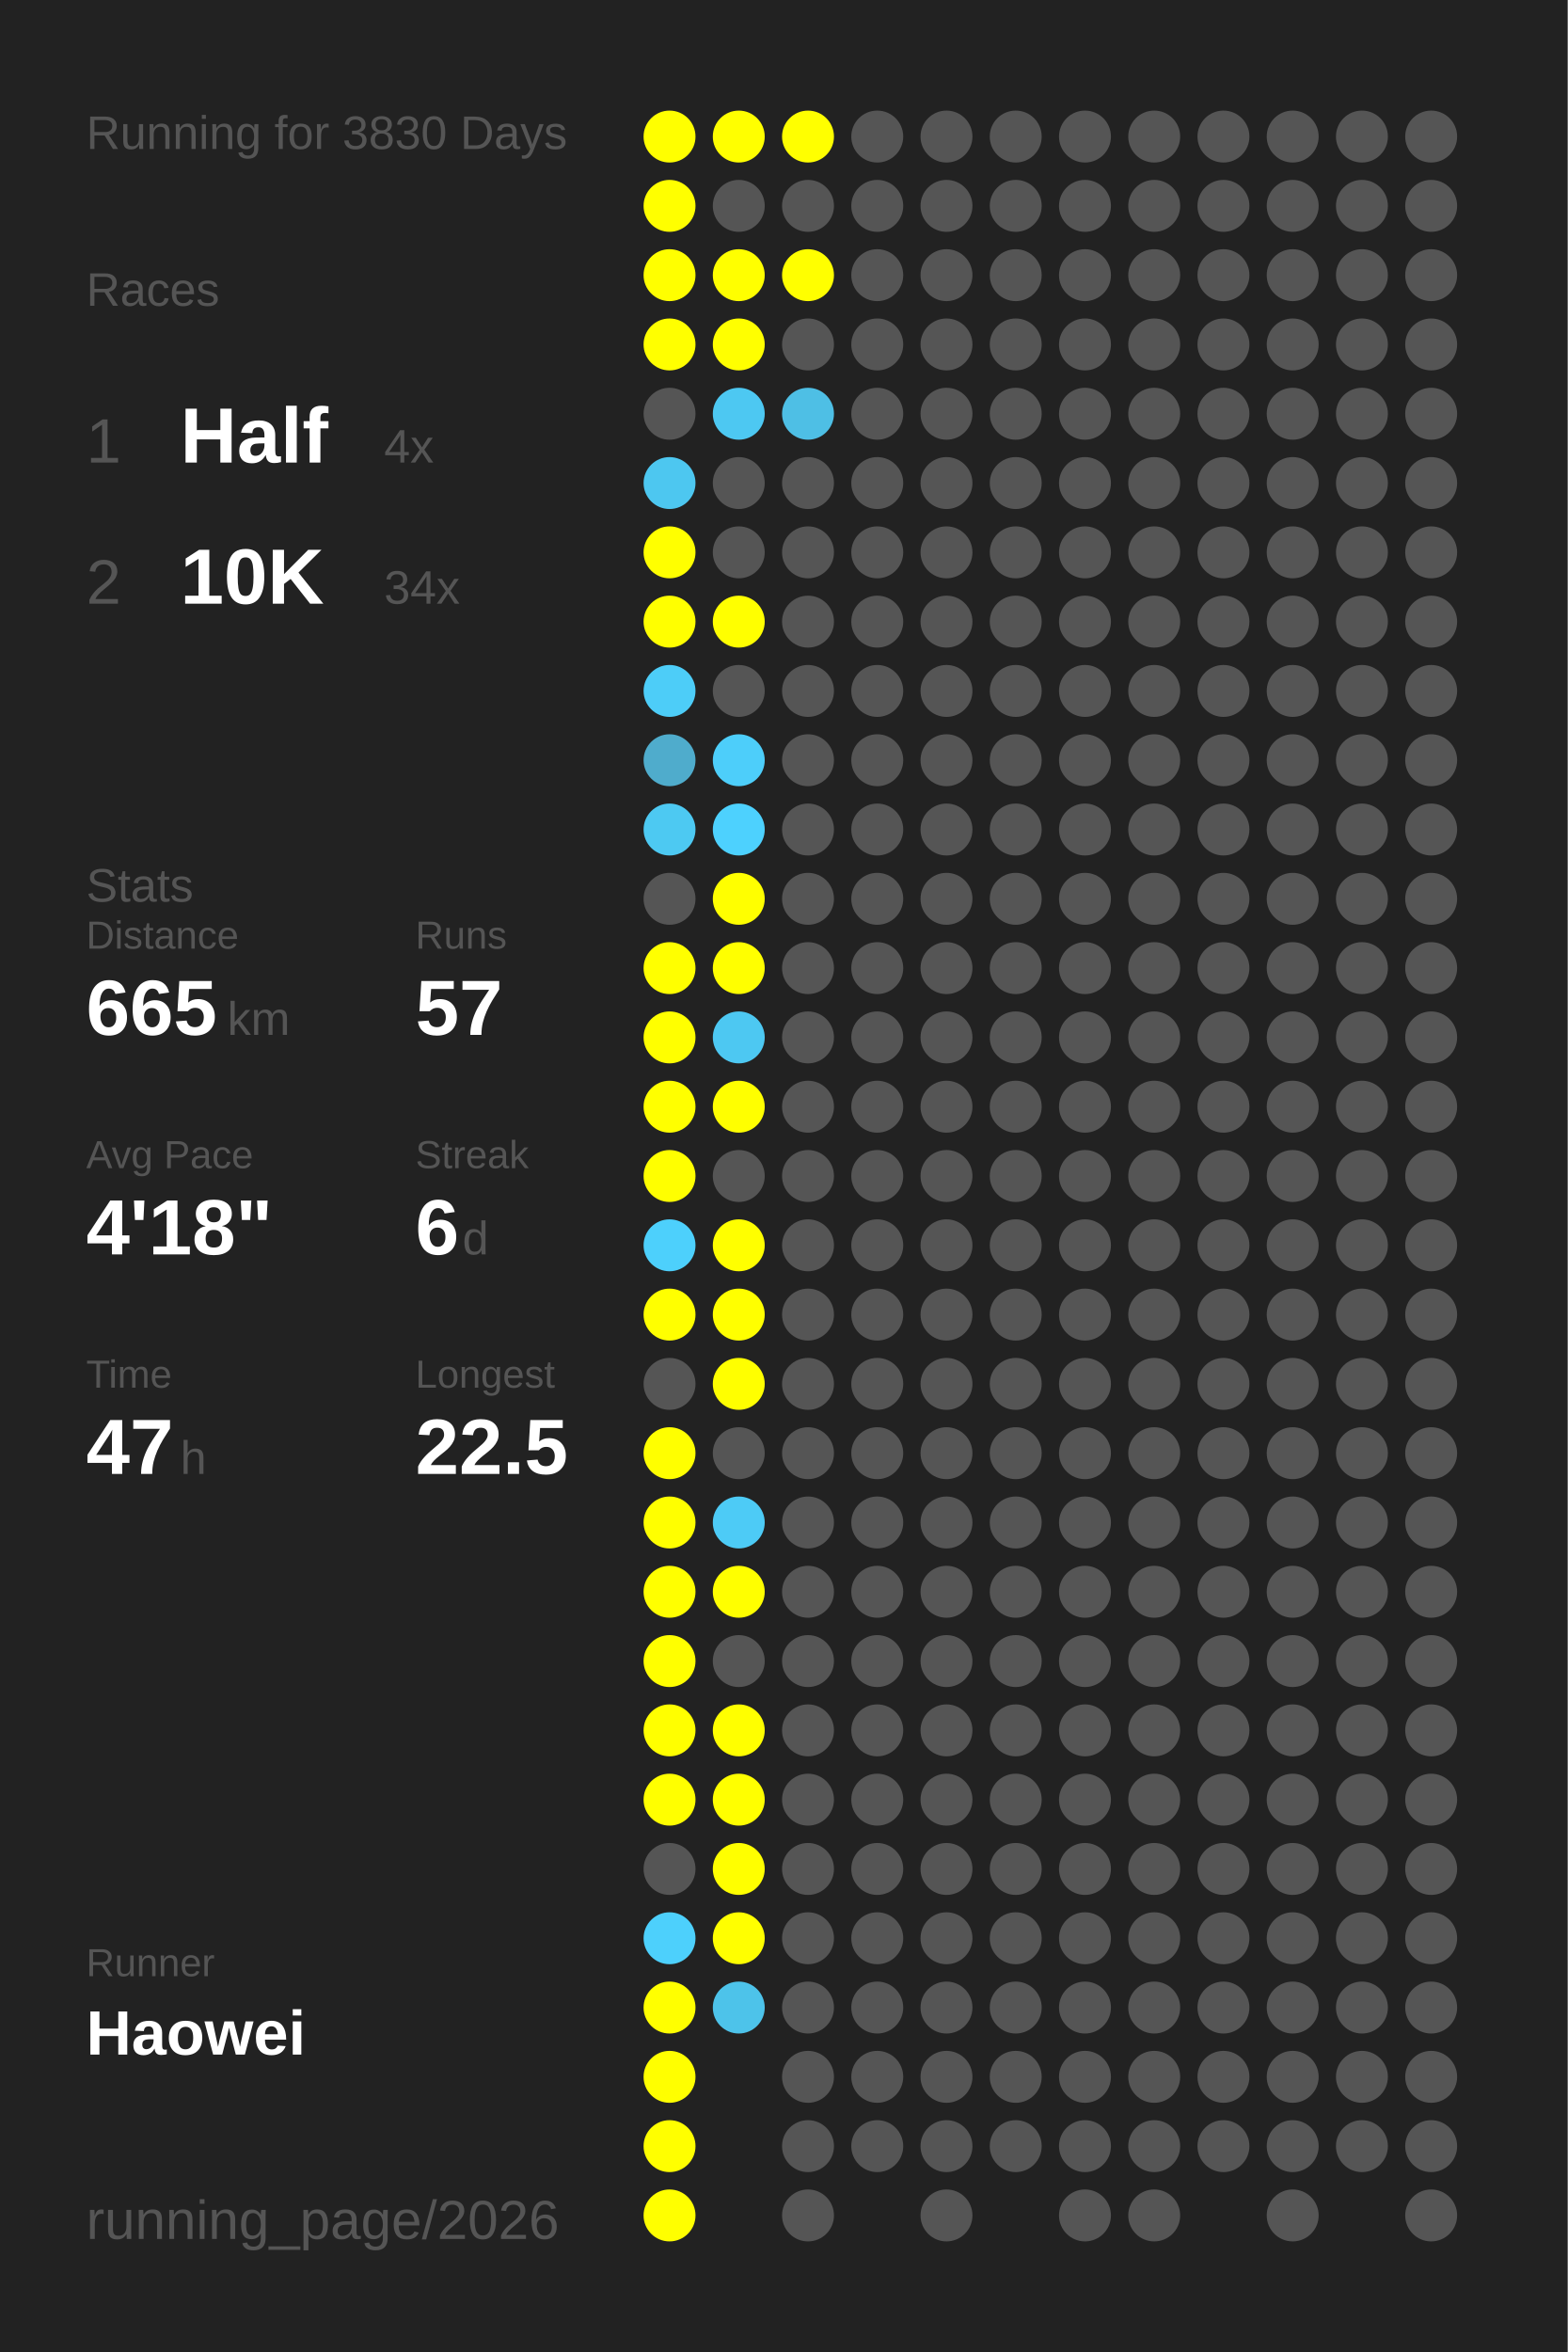
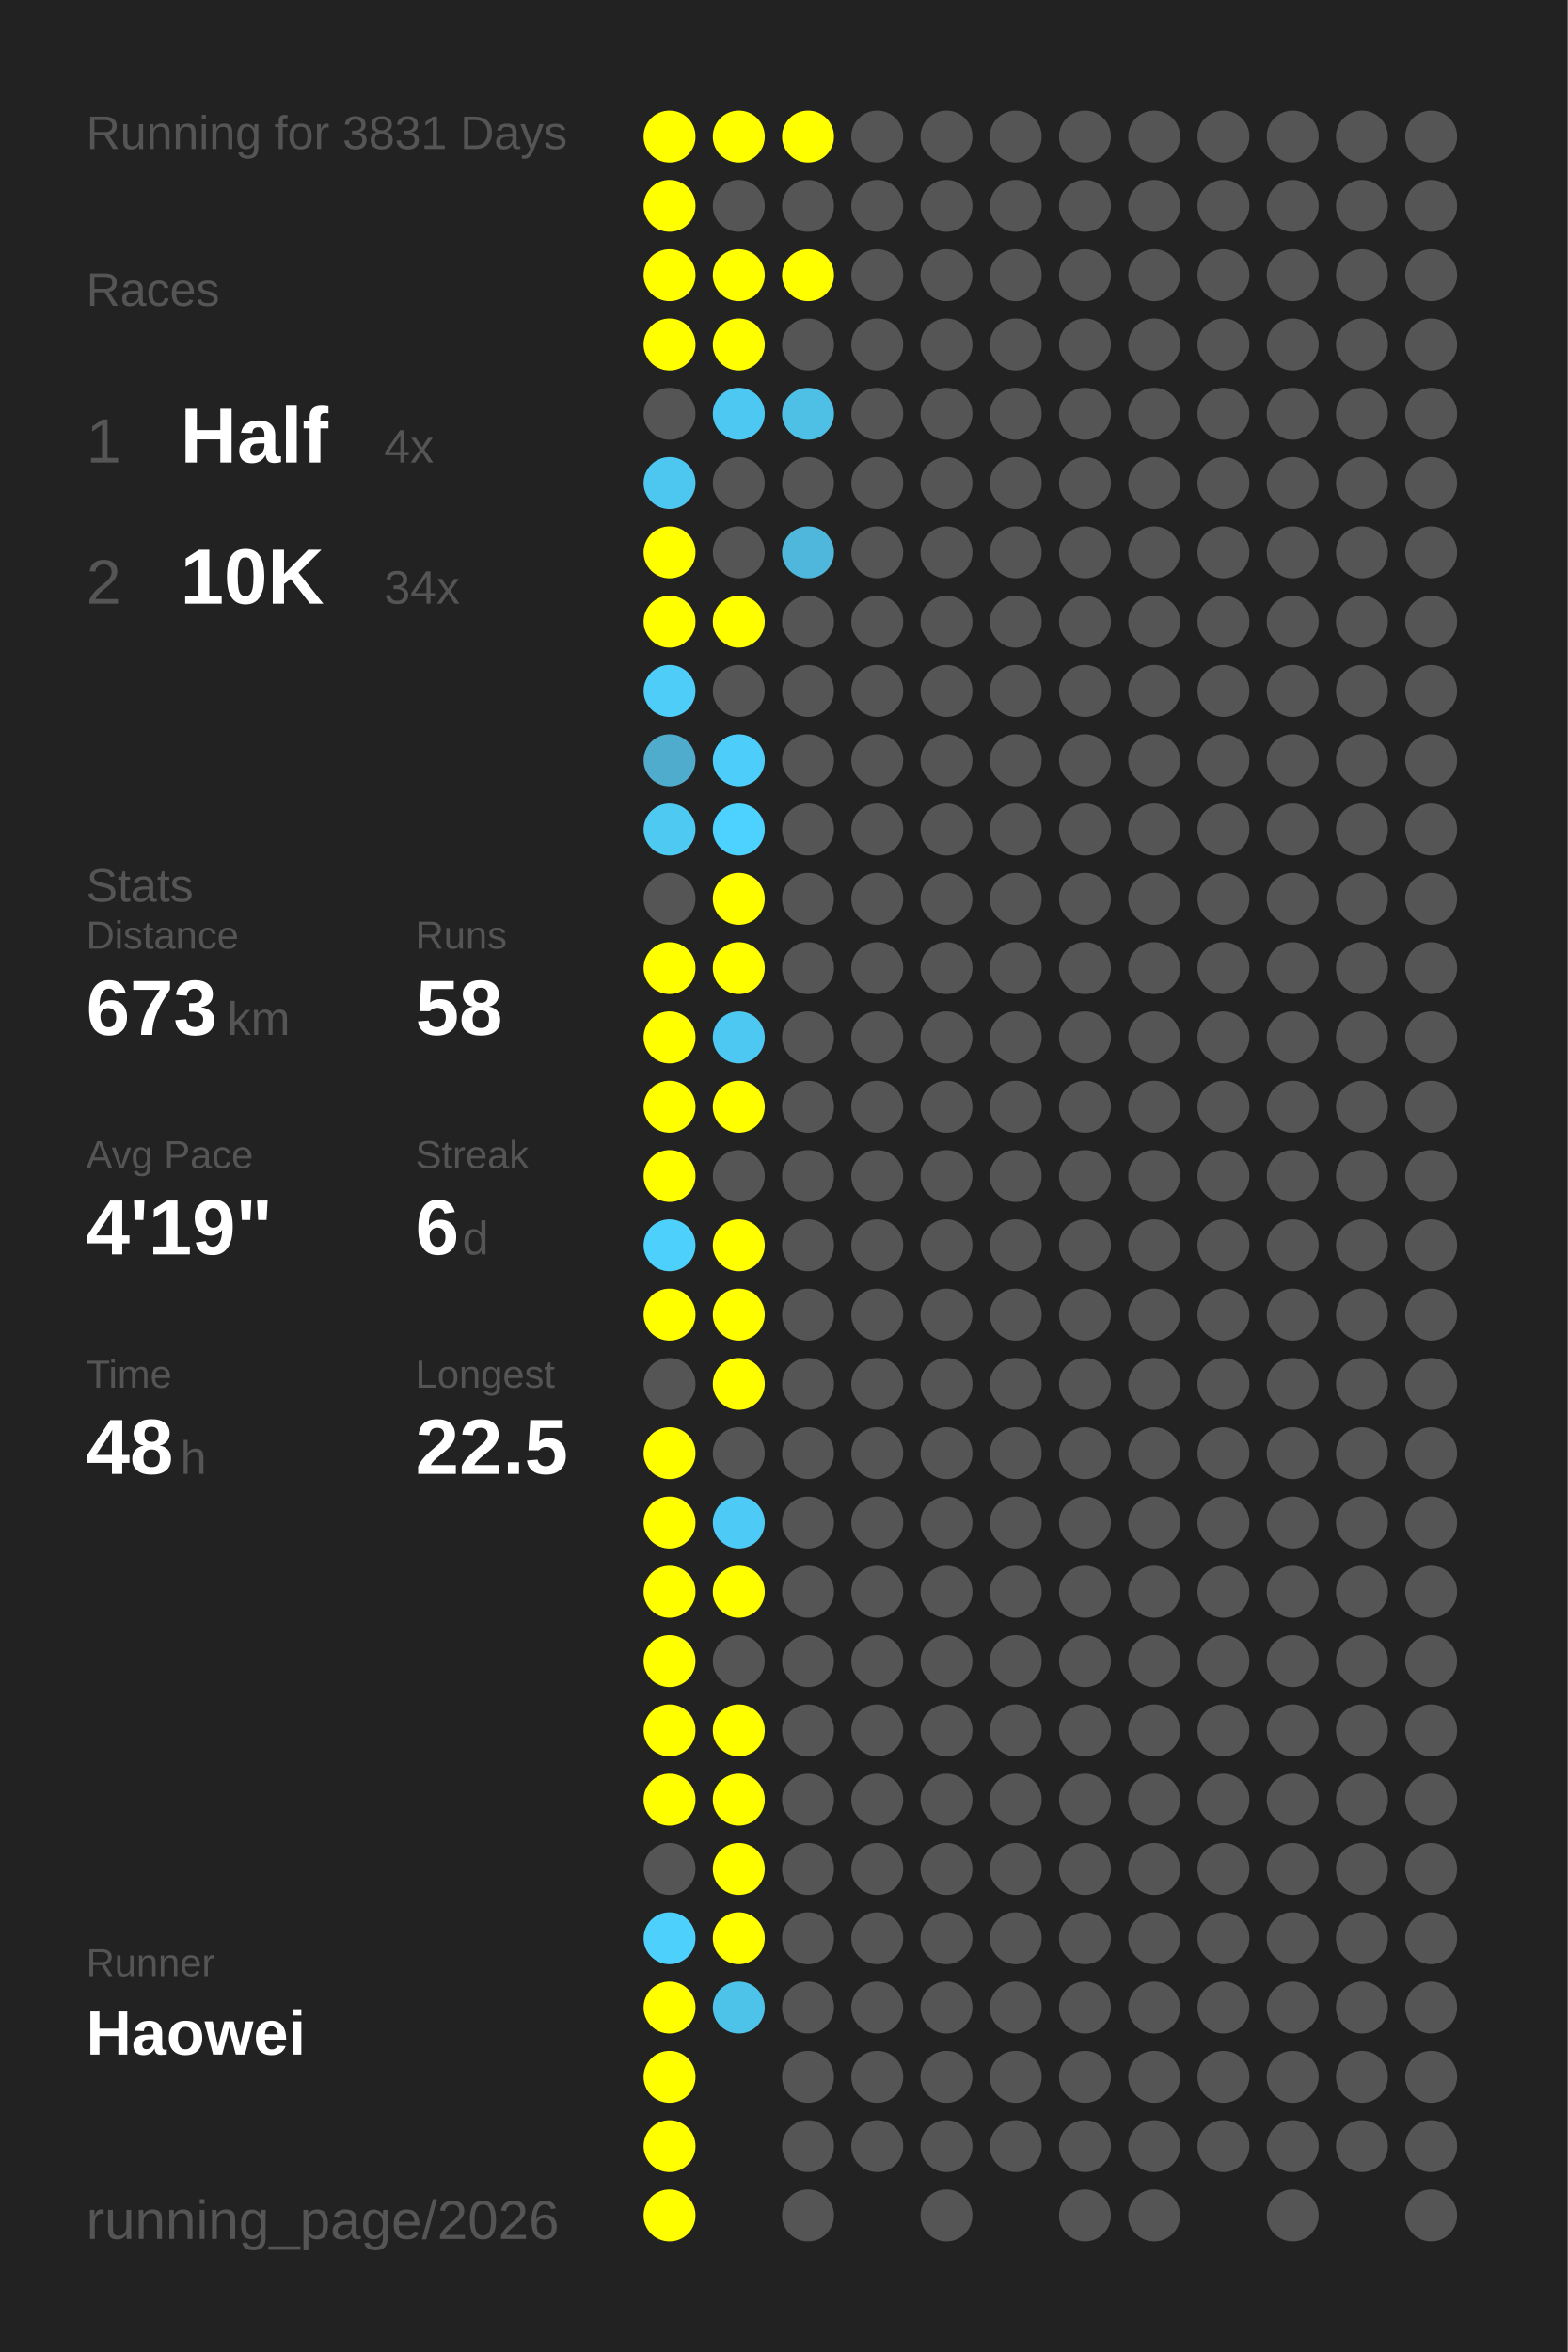
<svg xmlns="http://www.w3.org/2000/svg" baseProfile="full" height="300mm" version="1.1" viewBox="0,0,200,300" width="200mm">
  <defs />
  <rect fill="#222222" height="300" width="200" x="0" y="0" />
-   <text fill="#555555" style="font-size:6px; font-family:Arial;" x="11" y="19">Running for 3830 Days</text>
+   <text fill="#555555" style="font-size:6px; font-family:Arial;" x="11" y="19">Running for 3831 Days</text>
  <text fill="#555555" style="font-size:6px; font-family:Arial;" x="11" y="39">Races</text>
  <text fill="#555555" style="font-size:8px; font-family:Arial;" x="11" y="59">1</text>
  <text fill="#FFFFFF" style="font-size:10px; font-family:Arial; font-weight:bold;" x="23" y="59">Half</text>
  <text fill="#555555" style="font-size:6px; font-family:Arial;" x="49" y="59">4x</text>
  <text fill="#555555" style="font-size:8px; font-family:Arial;" x="11" y="77">2</text>
  <text fill="#FFFFFF" style="font-size:10px; font-family:Arial; font-weight:bold;" x="23" y="77">10K</text>
  <text fill="#555555" style="font-size:6px; font-family:Arial;" x="49" y="77">34x</text>
  <text fill="#555555" style="font-size:6px; font-family:Arial;" x="11" y="115">Stats</text>
  <text fill="#555555" style="font-size:5px; font-family:Arial;" x="11" y="121">Distance</text>
-   <text fill="#FFFFFF" style="font-size:10px; font-family:Arial; font-weight:bold;" x="11" y="132">665</text>
+   <text fill="#FFFFFF" style="font-size:10px; font-family:Arial; font-weight:bold;" x="11" y="132">673</text>
  <text fill="#555555" style="font-size:6px; font-family:Arial;" x="29" y="132">km</text>
  <text fill="#555555" style="font-size:5px; font-family:Arial;" x="53" y="121">Runs</text>
-   <text fill="#FFFFFF" style="font-size:10px; font-family:Arial; font-weight:bold;" x="53" y="132">57</text>
+   <text fill="#FFFFFF" style="font-size:10px; font-family:Arial; font-weight:bold;" x="53" y="132">58</text>
  <text fill="#555555" style="font-size:5px; font-family:Arial;" x="11" y="149">Avg Pace</text>
-   <text fill="#FFFFFF" style="font-size:10px; font-family:Arial; font-weight:bold;" x="11" y="160">4'18"</text>
+   <text fill="#FFFFFF" style="font-size:10px; font-family:Arial; font-weight:bold;" x="11" y="160">4'19"</text>
  <text fill="#555555" style="font-size:5px; font-family:Arial;" x="53" y="149">Streak</text>
  <text fill="#FFFFFF" style="font-size:10px; font-family:Arial; font-weight:bold;" x="53" y="160">6</text>
  <text fill="#555555" style="font-size:6px; font-family:Arial;" x="59" y="160">d</text>
  <text fill="#555555" style="font-size:5px; font-family:Arial;" x="11" y="177">Time</text>
-   <text fill="#FFFFFF" style="font-size:10px; font-family:Arial; font-weight:bold;" x="11" y="188">47</text>
+   <text fill="#FFFFFF" style="font-size:10px; font-family:Arial; font-weight:bold;" x="11" y="188">48</text>
  <text fill="#555555" style="font-size:6px; font-family:Arial;" x="23" y="188">h</text>
  <text fill="#555555" style="font-size:5px; font-family:Arial;" x="53" y="177">Longest</text>
  <text fill="#FFFFFF" style="font-size:10px; font-family:Arial; font-weight:bold;" x="53" y="188">22.5</text>
  <text fill="#555555" style="font-size:5px; font-family:Arial;" x="11" y="252.065">Runner</text>
  <text fill="#FFFFFF" style="font-size:8px; font-family:Arial; font-weight:bold;" x="11" y="262.065">Haowei</text>
  <text fill="#555555" style="font-size:7px; font-family:Arial;" x="11" y="285.581">running_page/2026</text>
  <circle cx="85.417" cy="17.419" fill="#FFFF00" r="3.312" />
  <circle cx="85.417" cy="26.258" fill="#FFFF00" r="3.312" />
  <circle cx="85.417" cy="35.097" fill="#FFFF00" r="3.312" />
  <circle cx="85.417" cy="43.935" fill="#FFFF00" r="3.312" />
  <circle cx="85.417" cy="52.774" fill="#555555" r="3.312" />
  <circle cx="85.417" cy="61.613" fill="#4dc7f0" r="3.312" />
  <circle cx="85.417" cy="70.452" fill="#FFFF00" r="3.312" />
  <circle cx="85.417" cy="79.29" fill="#FFFF00" r="3.312" />
  <circle cx="85.417" cy="88.129" fill="#4dcdf8" r="3.312" />
  <circle cx="85.417" cy="96.968" fill="#4faccc" r="3.312" />
  <circle cx="85.417" cy="105.806" fill="#4dc9f2" r="3.312" />
  <circle cx="85.417" cy="114.645" fill="#555555" r="3.312" />
  <circle cx="85.417" cy="123.484" fill="#FFFF00" r="3.312" />
  <circle cx="85.417" cy="132.323" fill="#FFFF00" r="3.312" />
  <circle cx="85.417" cy="141.161" fill="#FFFF00" r="3.312" />
  <circle cx="85.417" cy="150" fill="#FFFF00" r="3.312" />
  <circle cx="85.417" cy="158.839" fill="#4dd0fc" r="3.312" />
  <circle cx="85.417" cy="167.677" fill="#FFFF00" r="3.312" />
  <circle cx="85.417" cy="176.516" fill="#555555" r="3.312" />
  <circle cx="85.417" cy="185.355" fill="#FFFF00" r="3.312" />
  <circle cx="85.417" cy="194.194" fill="#FFFF00" r="3.312" />
  <circle cx="85.417" cy="203.032" fill="#FFFF00" r="3.312" />
  <circle cx="85.417" cy="211.871" fill="#FFFF00" r="3.312" />
  <circle cx="85.417" cy="220.71" fill="#FFFF00" r="3.312" />
  <circle cx="85.417" cy="229.548" fill="#FFFF00" r="3.312" />
  <circle cx="85.417" cy="238.387" fill="#555555" r="3.312" />
  <circle cx="85.417" cy="247.226" fill="#4dd0fc" r="3.312" />
  <circle cx="85.417" cy="256.065" fill="#FFFF00" r="3.312" />
  <circle cx="85.417" cy="264.903" fill="#FFFF00" r="3.312" />
  <circle cx="85.417" cy="273.742" fill="#FFFF00" r="3.312" />
  <circle cx="85.417" cy="282.581" fill="#FFFF00" r="3.312" />
  <circle cx="94.25" cy="17.419" fill="#FFFF00" r="3.312" />
  <circle cx="94.25" cy="26.258" fill="#555555" r="3.312" />
  <circle cx="94.25" cy="35.097" fill="#FFFF00" r="3.312" />
  <circle cx="94.25" cy="43.935" fill="#FFFF00" r="3.312" />
  <circle cx="94.25" cy="52.774" fill="#4dc8f2" r="3.312" />
  <circle cx="94.25" cy="61.613" fill="#555555" r="3.312" />
  <circle cx="94.25" cy="70.452" fill="#555555" r="3.312" />
  <circle cx="94.25" cy="79.29" fill="#FFFF00" r="3.312" />
  <circle cx="94.25" cy="88.129" fill="#555555" r="3.312" />
  <circle cx="94.25" cy="96.968" fill="#4dcefa" r="3.312" />
  <circle cx="94.25" cy="105.806" fill="#4dd1fe" r="3.312" />
  <circle cx="94.25" cy="114.645" fill="#FFFF00" r="3.312" />
  <circle cx="94.25" cy="123.484" fill="#FFFF00" r="3.312" />
  <circle cx="94.25" cy="132.323" fill="#4dc8f2" r="3.312" />
  <circle cx="94.25" cy="141.161" fill="#FFFF00" r="3.312" />
  <circle cx="94.25" cy="150" fill="#555555" r="3.312" />
  <circle cx="94.25" cy="158.839" fill="#FFFF00" r="3.312" />
  <circle cx="94.25" cy="167.677" fill="#FFFF00" r="3.312" />
  <circle cx="94.25" cy="176.516" fill="#FFFF00" r="3.312" />
  <circle cx="94.25" cy="185.355" fill="#555555" r="3.312" />
  <circle cx="94.25" cy="194.194" fill="#4dcbf6" r="3.312" />
  <circle cx="94.25" cy="203.032" fill="#FFFF00" r="3.312" />
  <circle cx="94.25" cy="211.871" fill="#555555" r="3.312" />
  <circle cx="94.25" cy="220.71" fill="#FFFF00" r="3.312" />
  <circle cx="94.25" cy="229.548" fill="#FFFF00" r="3.312" />
  <circle cx="94.25" cy="238.387" fill="#FFFF00" r="3.312" />
  <circle cx="94.25" cy="247.226" fill="#FFFF00" r="3.312" />
  <circle cx="94.25" cy="256.065" fill="#4dc3ea" r="3.312" />
  <circle cx="103.083" cy="17.419" fill="#FFFF00" r="3.312" />
  <circle cx="103.083" cy="26.258" fill="#555555" r="3.312" />
  <circle cx="103.083" cy="35.097" fill="#FFFF00" r="3.312" />
  <circle cx="103.083" cy="43.935" fill="#555555" r="3.312" />
  <circle cx="103.083" cy="52.774" fill="#4ebfe5" r="3.312" />
  <circle cx="103.083" cy="61.613" fill="#555555" r="3.312" />
-   <circle cx="103.083" cy="70.452" fill="#555555" r="3.312" />
+   <circle cx="103.083" cy="70.452" fill="#4eb7db" r="3.312" />
  <circle cx="103.083" cy="79.29" fill="#555555" r="3.312" />
  <circle cx="103.083" cy="88.129" fill="#555555" r="3.312" />
  <circle cx="103.083" cy="96.968" fill="#555555" r="3.312" />
  <circle cx="103.083" cy="105.806" fill="#555555" r="3.312" />
  <circle cx="103.083" cy="114.645" fill="#555555" r="3.312" />
  <circle cx="103.083" cy="123.484" fill="#555555" r="3.312" />
  <circle cx="103.083" cy="132.323" fill="#555555" r="3.312" />
  <circle cx="103.083" cy="141.161" fill="#555555" r="3.312" />
  <circle cx="103.083" cy="150" fill="#555555" r="3.312" />
  <circle cx="103.083" cy="158.839" fill="#555555" r="3.312" />
  <circle cx="103.083" cy="167.677" fill="#555555" r="3.312" />
  <circle cx="103.083" cy="176.516" fill="#555555" r="3.312" />
  <circle cx="103.083" cy="185.355" fill="#555555" r="3.312" />
  <circle cx="103.083" cy="194.194" fill="#555555" r="3.312" />
  <circle cx="103.083" cy="203.032" fill="#555555" r="3.312" />
  <circle cx="103.083" cy="211.871" fill="#555555" r="3.312" />
  <circle cx="103.083" cy="220.71" fill="#555555" r="3.312" />
  <circle cx="103.083" cy="229.548" fill="#555555" r="3.312" />
  <circle cx="103.083" cy="238.387" fill="#555555" r="3.312" />
  <circle cx="103.083" cy="247.226" fill="#555555" r="3.312" />
  <circle cx="103.083" cy="256.065" fill="#555555" r="3.312" />
  <circle cx="103.083" cy="264.903" fill="#555555" r="3.312" />
  <circle cx="103.083" cy="273.742" fill="#555555" r="3.312" />
  <circle cx="103.083" cy="282.581" fill="#555555" r="3.312" />
  <circle cx="111.917" cy="17.419" fill="#555555" r="3.312" />
  <circle cx="111.917" cy="26.258" fill="#555555" r="3.312" />
  <circle cx="111.917" cy="35.097" fill="#555555" r="3.312" />
  <circle cx="111.917" cy="43.935" fill="#555555" r="3.312" />
  <circle cx="111.917" cy="52.774" fill="#555555" r="3.312" />
  <circle cx="111.917" cy="61.613" fill="#555555" r="3.312" />
  <circle cx="111.917" cy="70.452" fill="#555555" r="3.312" />
  <circle cx="111.917" cy="79.29" fill="#555555" r="3.312" />
  <circle cx="111.917" cy="88.129" fill="#555555" r="3.312" />
  <circle cx="111.917" cy="96.968" fill="#555555" r="3.312" />
  <circle cx="111.917" cy="105.806" fill="#555555" r="3.312" />
  <circle cx="111.917" cy="114.645" fill="#555555" r="3.312" />
  <circle cx="111.917" cy="123.484" fill="#555555" r="3.312" />
  <circle cx="111.917" cy="132.323" fill="#555555" r="3.312" />
  <circle cx="111.917" cy="141.161" fill="#555555" r="3.312" />
  <circle cx="111.917" cy="150" fill="#555555" r="3.312" />
  <circle cx="111.917" cy="158.839" fill="#555555" r="3.312" />
  <circle cx="111.917" cy="167.677" fill="#555555" r="3.312" />
  <circle cx="111.917" cy="176.516" fill="#555555" r="3.312" />
  <circle cx="111.917" cy="185.355" fill="#555555" r="3.312" />
  <circle cx="111.917" cy="194.194" fill="#555555" r="3.312" />
  <circle cx="111.917" cy="203.032" fill="#555555" r="3.312" />
  <circle cx="111.917" cy="211.871" fill="#555555" r="3.312" />
  <circle cx="111.917" cy="220.71" fill="#555555" r="3.312" />
  <circle cx="111.917" cy="229.548" fill="#555555" r="3.312" />
  <circle cx="111.917" cy="238.387" fill="#555555" r="3.312" />
  <circle cx="111.917" cy="247.226" fill="#555555" r="3.312" />
  <circle cx="111.917" cy="256.065" fill="#555555" r="3.312" />
  <circle cx="111.917" cy="264.903" fill="#555555" r="3.312" />
  <circle cx="111.917" cy="273.742" fill="#555555" r="3.312" />
  <circle cx="120.75" cy="17.419" fill="#555555" r="3.312" />
  <circle cx="120.75" cy="26.258" fill="#555555" r="3.312" />
  <circle cx="120.75" cy="35.097" fill="#555555" r="3.312" />
  <circle cx="120.75" cy="43.935" fill="#555555" r="3.312" />
  <circle cx="120.75" cy="52.774" fill="#555555" r="3.312" />
  <circle cx="120.75" cy="61.613" fill="#555555" r="3.312" />
  <circle cx="120.75" cy="70.452" fill="#555555" r="3.312" />
  <circle cx="120.75" cy="79.29" fill="#555555" r="3.312" />
  <circle cx="120.75" cy="88.129" fill="#555555" r="3.312" />
  <circle cx="120.75" cy="96.968" fill="#555555" r="3.312" />
  <circle cx="120.75" cy="105.806" fill="#555555" r="3.312" />
  <circle cx="120.75" cy="114.645" fill="#555555" r="3.312" />
  <circle cx="120.75" cy="123.484" fill="#555555" r="3.312" />
  <circle cx="120.75" cy="132.323" fill="#555555" r="3.312" />
  <circle cx="120.75" cy="141.161" fill="#555555" r="3.312" />
  <circle cx="120.75" cy="150" fill="#555555" r="3.312" />
  <circle cx="120.75" cy="158.839" fill="#555555" r="3.312" />
  <circle cx="120.75" cy="167.677" fill="#555555" r="3.312" />
  <circle cx="120.75" cy="176.516" fill="#555555" r="3.312" />
  <circle cx="120.75" cy="185.355" fill="#555555" r="3.312" />
  <circle cx="120.75" cy="194.194" fill="#555555" r="3.312" />
  <circle cx="120.75" cy="203.032" fill="#555555" r="3.312" />
  <circle cx="120.75" cy="211.871" fill="#555555" r="3.312" />
  <circle cx="120.75" cy="220.71" fill="#555555" r="3.312" />
  <circle cx="120.75" cy="229.548" fill="#555555" r="3.312" />
  <circle cx="120.75" cy="238.387" fill="#555555" r="3.312" />
  <circle cx="120.75" cy="247.226" fill="#555555" r="3.312" />
  <circle cx="120.75" cy="256.065" fill="#555555" r="3.312" />
  <circle cx="120.75" cy="264.903" fill="#555555" r="3.312" />
  <circle cx="120.75" cy="273.742" fill="#555555" r="3.312" />
  <circle cx="120.75" cy="282.581" fill="#555555" r="3.312" />
  <circle cx="129.583" cy="17.419" fill="#555555" r="3.312" />
  <circle cx="129.583" cy="26.258" fill="#555555" r="3.312" />
  <circle cx="129.583" cy="35.097" fill="#555555" r="3.312" />
  <circle cx="129.583" cy="43.935" fill="#555555" r="3.312" />
  <circle cx="129.583" cy="52.774" fill="#555555" r="3.312" />
  <circle cx="129.583" cy="61.613" fill="#555555" r="3.312" />
  <circle cx="129.583" cy="70.452" fill="#555555" r="3.312" />
  <circle cx="129.583" cy="79.29" fill="#555555" r="3.312" />
  <circle cx="129.583" cy="88.129" fill="#555555" r="3.312" />
  <circle cx="129.583" cy="96.968" fill="#555555" r="3.312" />
  <circle cx="129.583" cy="105.806" fill="#555555" r="3.312" />
  <circle cx="129.583" cy="114.645" fill="#555555" r="3.312" />
  <circle cx="129.583" cy="123.484" fill="#555555" r="3.312" />
  <circle cx="129.583" cy="132.323" fill="#555555" r="3.312" />
  <circle cx="129.583" cy="141.161" fill="#555555" r="3.312" />
  <circle cx="129.583" cy="150" fill="#555555" r="3.312" />
  <circle cx="129.583" cy="158.839" fill="#555555" r="3.312" />
  <circle cx="129.583" cy="167.677" fill="#555555" r="3.312" />
  <circle cx="129.583" cy="176.516" fill="#555555" r="3.312" />
  <circle cx="129.583" cy="185.355" fill="#555555" r="3.312" />
  <circle cx="129.583" cy="194.194" fill="#555555" r="3.312" />
  <circle cx="129.583" cy="203.032" fill="#555555" r="3.312" />
  <circle cx="129.583" cy="211.871" fill="#555555" r="3.312" />
  <circle cx="129.583" cy="220.71" fill="#555555" r="3.312" />
  <circle cx="129.583" cy="229.548" fill="#555555" r="3.312" />
  <circle cx="129.583" cy="238.387" fill="#555555" r="3.312" />
  <circle cx="129.583" cy="247.226" fill="#555555" r="3.312" />
  <circle cx="129.583" cy="256.065" fill="#555555" r="3.312" />
  <circle cx="129.583" cy="264.903" fill="#555555" r="3.312" />
  <circle cx="129.583" cy="273.742" fill="#555555" r="3.312" />
  <circle cx="138.417" cy="17.419" fill="#555555" r="3.312" />
  <circle cx="138.417" cy="26.258" fill="#555555" r="3.312" />
  <circle cx="138.417" cy="35.097" fill="#555555" r="3.312" />
  <circle cx="138.417" cy="43.935" fill="#555555" r="3.312" />
  <circle cx="138.417" cy="52.774" fill="#555555" r="3.312" />
  <circle cx="138.417" cy="61.613" fill="#555555" r="3.312" />
  <circle cx="138.417" cy="70.452" fill="#555555" r="3.312" />
  <circle cx="138.417" cy="79.29" fill="#555555" r="3.312" />
  <circle cx="138.417" cy="88.129" fill="#555555" r="3.312" />
  <circle cx="138.417" cy="96.968" fill="#555555" r="3.312" />
  <circle cx="138.417" cy="105.806" fill="#555555" r="3.312" />
  <circle cx="138.417" cy="114.645" fill="#555555" r="3.312" />
  <circle cx="138.417" cy="123.484" fill="#555555" r="3.312" />
  <circle cx="138.417" cy="132.323" fill="#555555" r="3.312" />
  <circle cx="138.417" cy="141.161" fill="#555555" r="3.312" />
  <circle cx="138.417" cy="150" fill="#555555" r="3.312" />
  <circle cx="138.417" cy="158.839" fill="#555555" r="3.312" />
  <circle cx="138.417" cy="167.677" fill="#555555" r="3.312" />
  <circle cx="138.417" cy="176.516" fill="#555555" r="3.312" />
  <circle cx="138.417" cy="185.355" fill="#555555" r="3.312" />
  <circle cx="138.417" cy="194.194" fill="#555555" r="3.312" />
  <circle cx="138.417" cy="203.032" fill="#555555" r="3.312" />
  <circle cx="138.417" cy="211.871" fill="#555555" r="3.312" />
  <circle cx="138.417" cy="220.71" fill="#555555" r="3.312" />
  <circle cx="138.417" cy="229.548" fill="#555555" r="3.312" />
  <circle cx="138.417" cy="238.387" fill="#555555" r="3.312" />
  <circle cx="138.417" cy="247.226" fill="#555555" r="3.312" />
  <circle cx="138.417" cy="256.065" fill="#555555" r="3.312" />
  <circle cx="138.417" cy="264.903" fill="#555555" r="3.312" />
  <circle cx="138.417" cy="273.742" fill="#555555" r="3.312" />
  <circle cx="138.417" cy="282.581" fill="#555555" r="3.312" />
  <circle cx="147.25" cy="17.419" fill="#555555" r="3.312" />
  <circle cx="147.25" cy="26.258" fill="#555555" r="3.312" />
  <circle cx="147.25" cy="35.097" fill="#555555" r="3.312" />
  <circle cx="147.25" cy="43.935" fill="#555555" r="3.312" />
  <circle cx="147.25" cy="52.774" fill="#555555" r="3.312" />
  <circle cx="147.25" cy="61.613" fill="#555555" r="3.312" />
  <circle cx="147.25" cy="70.452" fill="#555555" r="3.312" />
  <circle cx="147.25" cy="79.29" fill="#555555" r="3.312" />
  <circle cx="147.25" cy="88.129" fill="#555555" r="3.312" />
  <circle cx="147.25" cy="96.968" fill="#555555" r="3.312" />
  <circle cx="147.25" cy="105.806" fill="#555555" r="3.312" />
  <circle cx="147.25" cy="114.645" fill="#555555" r="3.312" />
  <circle cx="147.25" cy="123.484" fill="#555555" r="3.312" />
  <circle cx="147.25" cy="132.323" fill="#555555" r="3.312" />
  <circle cx="147.25" cy="141.161" fill="#555555" r="3.312" />
  <circle cx="147.25" cy="150" fill="#555555" r="3.312" />
  <circle cx="147.25" cy="158.839" fill="#555555" r="3.312" />
  <circle cx="147.25" cy="167.677" fill="#555555" r="3.312" />
  <circle cx="147.25" cy="176.516" fill="#555555" r="3.312" />
  <circle cx="147.25" cy="185.355" fill="#555555" r="3.312" />
  <circle cx="147.25" cy="194.194" fill="#555555" r="3.312" />
  <circle cx="147.25" cy="203.032" fill="#555555" r="3.312" />
  <circle cx="147.25" cy="211.871" fill="#555555" r="3.312" />
  <circle cx="147.25" cy="220.71" fill="#555555" r="3.312" />
  <circle cx="147.25" cy="229.548" fill="#555555" r="3.312" />
  <circle cx="147.25" cy="238.387" fill="#555555" r="3.312" />
  <circle cx="147.25" cy="247.226" fill="#555555" r="3.312" />
  <circle cx="147.25" cy="256.065" fill="#555555" r="3.312" />
  <circle cx="147.25" cy="264.903" fill="#555555" r="3.312" />
  <circle cx="147.25" cy="273.742" fill="#555555" r="3.312" />
  <circle cx="147.25" cy="282.581" fill="#555555" r="3.312" />
  <circle cx="156.083" cy="17.419" fill="#555555" r="3.312" />
  <circle cx="156.083" cy="26.258" fill="#555555" r="3.312" />
  <circle cx="156.083" cy="35.097" fill="#555555" r="3.312" />
  <circle cx="156.083" cy="43.935" fill="#555555" r="3.312" />
  <circle cx="156.083" cy="52.774" fill="#555555" r="3.312" />
  <circle cx="156.083" cy="61.613" fill="#555555" r="3.312" />
  <circle cx="156.083" cy="70.452" fill="#555555" r="3.312" />
  <circle cx="156.083" cy="79.29" fill="#555555" r="3.312" />
  <circle cx="156.083" cy="88.129" fill="#555555" r="3.312" />
  <circle cx="156.083" cy="96.968" fill="#555555" r="3.312" />
  <circle cx="156.083" cy="105.806" fill="#555555" r="3.312" />
  <circle cx="156.083" cy="114.645" fill="#555555" r="3.312" />
  <circle cx="156.083" cy="123.484" fill="#555555" r="3.312" />
  <circle cx="156.083" cy="132.323" fill="#555555" r="3.312" />
  <circle cx="156.083" cy="141.161" fill="#555555" r="3.312" />
  <circle cx="156.083" cy="150" fill="#555555" r="3.312" />
  <circle cx="156.083" cy="158.839" fill="#555555" r="3.312" />
  <circle cx="156.083" cy="167.677" fill="#555555" r="3.312" />
  <circle cx="156.083" cy="176.516" fill="#555555" r="3.312" />
  <circle cx="156.083" cy="185.355" fill="#555555" r="3.312" />
  <circle cx="156.083" cy="194.194" fill="#555555" r="3.312" />
  <circle cx="156.083" cy="203.032" fill="#555555" r="3.312" />
  <circle cx="156.083" cy="211.871" fill="#555555" r="3.312" />
  <circle cx="156.083" cy="220.71" fill="#555555" r="3.312" />
  <circle cx="156.083" cy="229.548" fill="#555555" r="3.312" />
  <circle cx="156.083" cy="238.387" fill="#555555" r="3.312" />
  <circle cx="156.083" cy="247.226" fill="#555555" r="3.312" />
  <circle cx="156.083" cy="256.065" fill="#555555" r="3.312" />
  <circle cx="156.083" cy="264.903" fill="#555555" r="3.312" />
  <circle cx="156.083" cy="273.742" fill="#555555" r="3.312" />
  <circle cx="164.917" cy="17.419" fill="#555555" r="3.312" />
  <circle cx="164.917" cy="26.258" fill="#555555" r="3.312" />
  <circle cx="164.917" cy="35.097" fill="#555555" r="3.312" />
  <circle cx="164.917" cy="43.935" fill="#555555" r="3.312" />
  <circle cx="164.917" cy="52.774" fill="#555555" r="3.312" />
  <circle cx="164.917" cy="61.613" fill="#555555" r="3.312" />
  <circle cx="164.917" cy="70.452" fill="#555555" r="3.312" />
  <circle cx="164.917" cy="79.29" fill="#555555" r="3.312" />
  <circle cx="164.917" cy="88.129" fill="#555555" r="3.312" />
  <circle cx="164.917" cy="96.968" fill="#555555" r="3.312" />
  <circle cx="164.917" cy="105.806" fill="#555555" r="3.312" />
  <circle cx="164.917" cy="114.645" fill="#555555" r="3.312" />
  <circle cx="164.917" cy="123.484" fill="#555555" r="3.312" />
  <circle cx="164.917" cy="132.323" fill="#555555" r="3.312" />
  <circle cx="164.917" cy="141.161" fill="#555555" r="3.312" />
  <circle cx="164.917" cy="150" fill="#555555" r="3.312" />
  <circle cx="164.917" cy="158.839" fill="#555555" r="3.312" />
  <circle cx="164.917" cy="167.677" fill="#555555" r="3.312" />
  <circle cx="164.917" cy="176.516" fill="#555555" r="3.312" />
  <circle cx="164.917" cy="185.355" fill="#555555" r="3.312" />
  <circle cx="164.917" cy="194.194" fill="#555555" r="3.312" />
  <circle cx="164.917" cy="203.032" fill="#555555" r="3.312" />
  <circle cx="164.917" cy="211.871" fill="#555555" r="3.312" />
  <circle cx="164.917" cy="220.71" fill="#555555" r="3.312" />
  <circle cx="164.917" cy="229.548" fill="#555555" r="3.312" />
  <circle cx="164.917" cy="238.387" fill="#555555" r="3.312" />
  <circle cx="164.917" cy="247.226" fill="#555555" r="3.312" />
  <circle cx="164.917" cy="256.065" fill="#555555" r="3.312" />
  <circle cx="164.917" cy="264.903" fill="#555555" r="3.312" />
  <circle cx="164.917" cy="273.742" fill="#555555" r="3.312" />
  <circle cx="164.917" cy="282.581" fill="#555555" r="3.312" />
  <circle cx="173.75" cy="17.419" fill="#555555" r="3.312" />
  <circle cx="173.75" cy="26.258" fill="#555555" r="3.312" />
  <circle cx="173.75" cy="35.097" fill="#555555" r="3.312" />
  <circle cx="173.75" cy="43.935" fill="#555555" r="3.312" />
  <circle cx="173.75" cy="52.774" fill="#555555" r="3.312" />
  <circle cx="173.75" cy="61.613" fill="#555555" r="3.312" />
  <circle cx="173.75" cy="70.452" fill="#555555" r="3.312" />
  <circle cx="173.75" cy="79.29" fill="#555555" r="3.312" />
  <circle cx="173.75" cy="88.129" fill="#555555" r="3.312" />
  <circle cx="173.75" cy="96.968" fill="#555555" r="3.312" />
  <circle cx="173.75" cy="105.806" fill="#555555" r="3.312" />
  <circle cx="173.75" cy="114.645" fill="#555555" r="3.312" />
  <circle cx="173.75" cy="123.484" fill="#555555" r="3.312" />
  <circle cx="173.75" cy="132.323" fill="#555555" r="3.312" />
  <circle cx="173.75" cy="141.161" fill="#555555" r="3.312" />
  <circle cx="173.75" cy="150" fill="#555555" r="3.312" />
  <circle cx="173.75" cy="158.839" fill="#555555" r="3.312" />
  <circle cx="173.75" cy="167.677" fill="#555555" r="3.312" />
  <circle cx="173.75" cy="176.516" fill="#555555" r="3.312" />
  <circle cx="173.75" cy="185.355" fill="#555555" r="3.312" />
  <circle cx="173.75" cy="194.194" fill="#555555" r="3.312" />
  <circle cx="173.75" cy="203.032" fill="#555555" r="3.312" />
  <circle cx="173.75" cy="211.871" fill="#555555" r="3.312" />
  <circle cx="173.75" cy="220.71" fill="#555555" r="3.312" />
  <circle cx="173.75" cy="229.548" fill="#555555" r="3.312" />
  <circle cx="173.75" cy="238.387" fill="#555555" r="3.312" />
  <circle cx="173.75" cy="247.226" fill="#555555" r="3.312" />
  <circle cx="173.75" cy="256.065" fill="#555555" r="3.312" />
  <circle cx="173.75" cy="264.903" fill="#555555" r="3.312" />
  <circle cx="173.75" cy="273.742" fill="#555555" r="3.312" />
  <circle cx="182.583" cy="17.419" fill="#555555" r="3.312" />
  <circle cx="182.583" cy="26.258" fill="#555555" r="3.312" />
  <circle cx="182.583" cy="35.097" fill="#555555" r="3.312" />
  <circle cx="182.583" cy="43.935" fill="#555555" r="3.312" />
  <circle cx="182.583" cy="52.774" fill="#555555" r="3.312" />
  <circle cx="182.583" cy="61.613" fill="#555555" r="3.312" />
  <circle cx="182.583" cy="70.452" fill="#555555" r="3.312" />
  <circle cx="182.583" cy="79.29" fill="#555555" r="3.312" />
  <circle cx="182.583" cy="88.129" fill="#555555" r="3.312" />
  <circle cx="182.583" cy="96.968" fill="#555555" r="3.312" />
  <circle cx="182.583" cy="105.806" fill="#555555" r="3.312" />
  <circle cx="182.583" cy="114.645" fill="#555555" r="3.312" />
  <circle cx="182.583" cy="123.484" fill="#555555" r="3.312" />
  <circle cx="182.583" cy="132.323" fill="#555555" r="3.312" />
  <circle cx="182.583" cy="141.161" fill="#555555" r="3.312" />
  <circle cx="182.583" cy="150" fill="#555555" r="3.312" />
  <circle cx="182.583" cy="158.839" fill="#555555" r="3.312" />
  <circle cx="182.583" cy="167.677" fill="#555555" r="3.312" />
  <circle cx="182.583" cy="176.516" fill="#555555" r="3.312" />
  <circle cx="182.583" cy="185.355" fill="#555555" r="3.312" />
  <circle cx="182.583" cy="194.194" fill="#555555" r="3.312" />
  <circle cx="182.583" cy="203.032" fill="#555555" r="3.312" />
  <circle cx="182.583" cy="211.871" fill="#555555" r="3.312" />
  <circle cx="182.583" cy="220.71" fill="#555555" r="3.312" />
  <circle cx="182.583" cy="229.548" fill="#555555" r="3.312" />
  <circle cx="182.583" cy="238.387" fill="#555555" r="3.312" />
  <circle cx="182.583" cy="247.226" fill="#555555" r="3.312" />
  <circle cx="182.583" cy="256.065" fill="#555555" r="3.312" />
  <circle cx="182.583" cy="264.903" fill="#555555" r="3.312" />
  <circle cx="182.583" cy="273.742" fill="#555555" r="3.312" />
  <circle cx="182.583" cy="282.581" fill="#555555" r="3.312" />
</svg>
